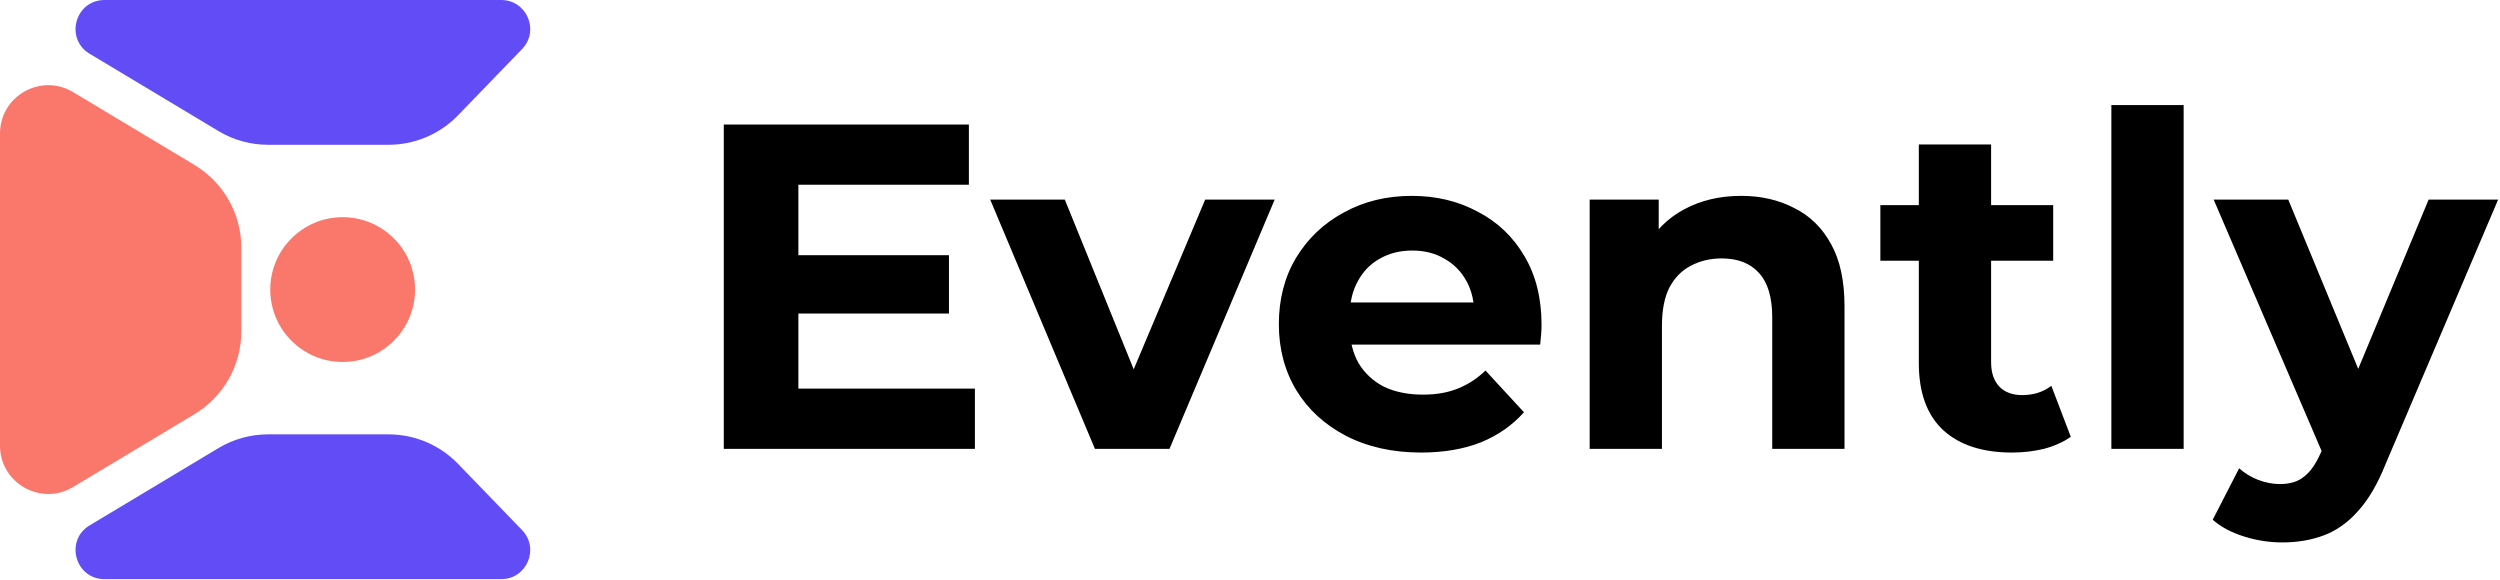
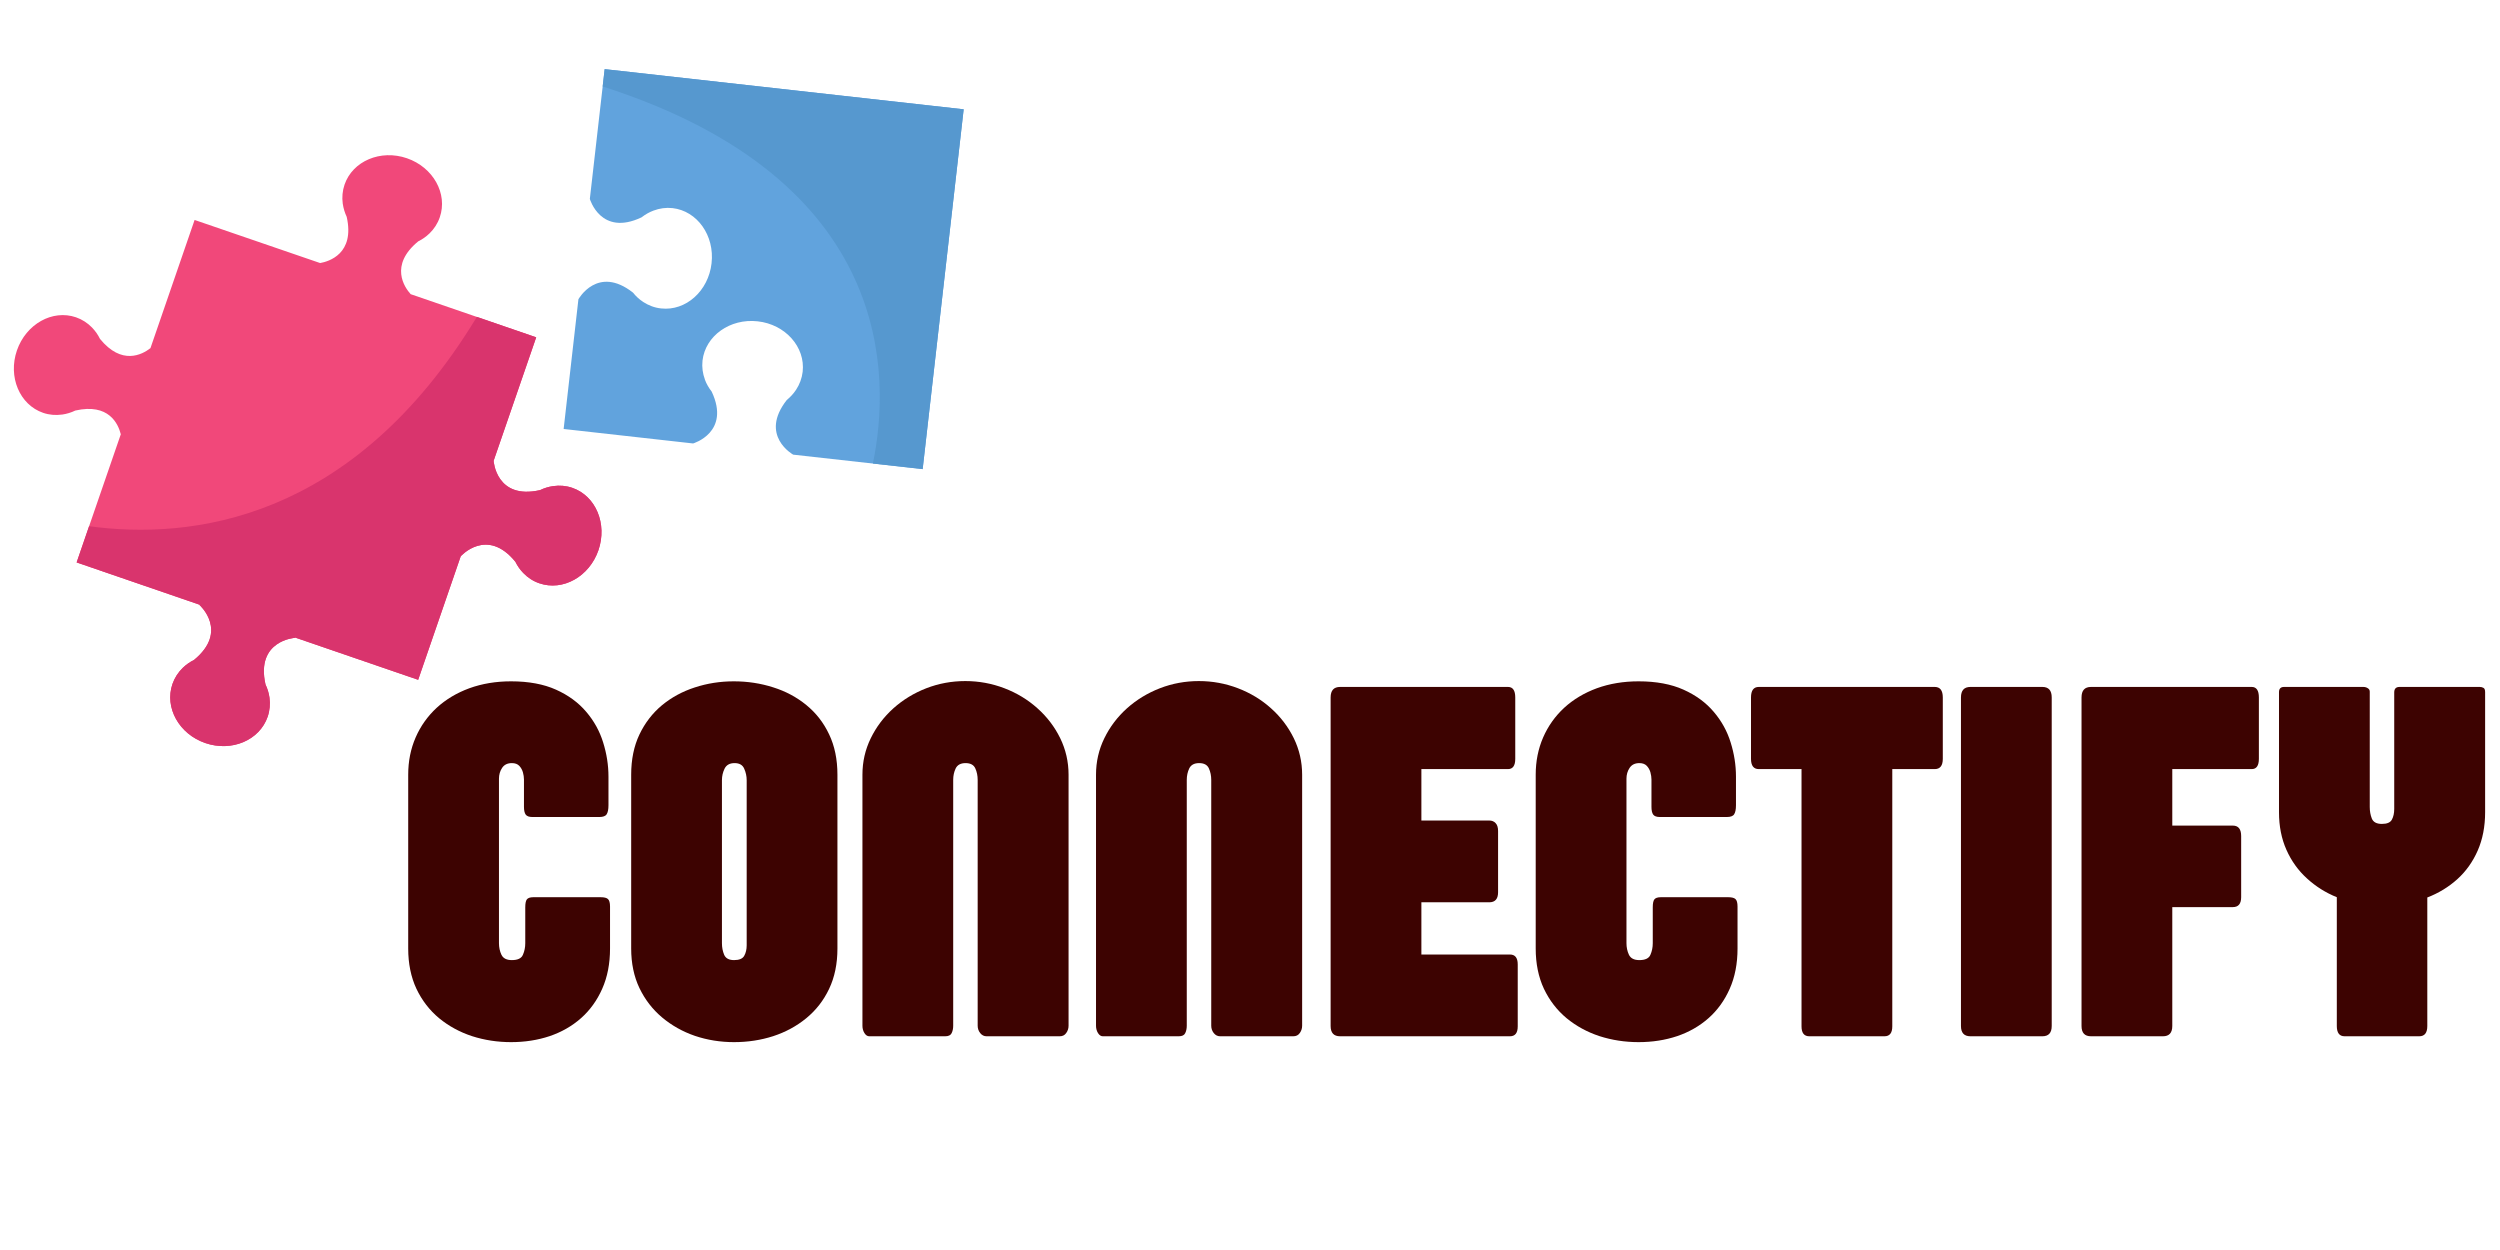
- <svg xmlns="http://www.w3.org/2000/svg" width="518" height="120" viewBox="0 0 518 120" fill="none">
-   <path d="M-3.08811e-06 27.662C-1.72904e-06 19.889 8.48 15.088 15.145 19.087L40.29 34.174C46.314 37.788 50 44.299 50 51.324L50 68.676C50 75.701 46.314 82.212 40.29 85.826L15.145 100.913C8.48 104.912 -1.57555e-05 100.111 -1.43965e-05 92.338L-3.08811e-06 27.662Z" fill="#FA776C" />
-   <path d="M103.855 -3.00576e-06C109.151 -1.88027e-06 111.85 6.362 108.169 10.17L94.896 23.9C91.128 27.799 85.938 30 80.516 30L55.54 30C51.915 30 48.358 29.015 45.25 27.15L18.575 11.145C13.357 8.014 15.577 -2.17645e-05 21.662 -2.04714e-05L103.855 -3.00576e-06Z" fill="#624CF5" />
-   <path d="M103.855 120C109.151 120 111.85 113.638 108.169 109.83L94.896 96.1C91.128 92.201 85.938 90 80.516 90L55.54 90C51.915 90 48.358 90.985 45.25 92.85L18.575 108.855C13.357 111.986 15.577 120 21.662 120L103.855 120Z" fill="#624CF5" />
-   <rect x="56" y="45" width="30" height="30" rx="15" fill="#FA776C" />
-   <path d="M164.272 52.872H196.624V64.968H164.272V52.872ZM165.424 80.52H202V93H149.968V25.8H200.752V38.28H165.424V80.52ZM226.866 93L205.169 41.352H220.626L238.674 85.8H230.994L249.714 41.352H264.114L242.322 93H226.866ZM294.45 93.768C288.562 93.768 283.378 92.616 278.898 90.312C274.482 88.008 271.058 84.872 268.626 80.904C266.194 76.872 264.978 72.296 264.978 67.176C264.978 61.992 266.162 57.416 268.53 53.448C270.962 49.416 274.258 46.28 278.418 44.04C282.578 41.736 287.282 40.584 292.53 40.584C297.586 40.584 302.13 41.672 306.162 43.848C310.258 45.96 313.49 49.032 315.858 53.064C318.226 57.032 319.41 61.8 319.41 67.368C319.41 67.944 319.378 68.616 319.314 69.384C319.25 70.088 319.186 70.76 319.122 71.4H277.17V62.664H311.25L305.49 65.256C305.49 62.568 304.946 60.232 303.858 58.248C302.77 56.264 301.266 54.728 299.346 53.64C297.426 52.488 295.186 51.912 292.626 51.912C290.066 51.912 287.794 52.488 285.81 53.64C283.89 54.728 282.386 56.296 281.298 58.344C280.21 60.328 279.666 62.696 279.666 65.448V67.752C279.666 70.568 280.274 73.064 281.49 75.24C282.77 77.352 284.53 78.984 286.77 80.136C289.074 81.224 291.762 81.768 294.834 81.768C297.586 81.768 299.986 81.352 302.034 80.52C304.146 79.688 306.066 78.44 307.794 76.776L315.762 85.416C313.394 88.104 310.418 90.184 306.834 91.656C303.25 93.064 299.122 93.768 294.45 93.768ZM360.773 40.584C364.869 40.584 368.517 41.416 371.717 43.08C374.981 44.68 377.541 47.176 379.397 50.568C381.253 53.896 382.181 58.184 382.181 63.432V93H367.205V65.736C367.205 61.576 366.277 58.504 364.421 56.52C362.629 54.536 360.069 53.544 356.741 53.544C354.373 53.544 352.229 54.056 350.309 55.08C348.453 56.04 346.981 57.544 345.893 59.592C344.869 61.64 344.357 64.264 344.357 67.464V93H329.381V41.352H343.685V55.656L340.997 51.336C342.853 47.88 345.509 45.224 348.965 43.368C352.421 41.512 356.357 40.584 360.773 40.584ZM416.876 93.768C410.796 93.768 406.06 92.232 402.668 89.16C399.276 86.024 397.58 81.384 397.58 75.24V29.928H412.556V75.048C412.556 77.224 413.132 78.92 414.284 80.136C415.436 81.288 417.004 81.864 418.988 81.864C421.356 81.864 423.372 81.224 425.036 79.944L429.068 90.504C427.532 91.592 425.676 92.424 423.5 93C421.388 93.512 419.18 93.768 416.876 93.768ZM389.612 54.024V42.504H425.42V54.024H389.612ZM437.475 93V21.768H452.451V93H437.475ZM472.878 112.392C470.19 112.392 467.534 111.976 464.91 111.144C462.286 110.312 460.142 109.16 458.477 107.688L463.95 97.032C465.102 98.056 466.414 98.856 467.886 99.432C469.422 100.008 470.926 100.296 472.398 100.296C474.51 100.296 476.174 99.784 477.39 98.76C478.67 97.8 479.822 96.168 480.846 93.864L483.534 87.528L484.686 85.896L503.214 41.352H517.614L494.286 96.168C492.622 100.328 490.702 103.592 488.526 105.96C486.414 108.328 484.046 109.992 481.422 110.952C478.862 111.912 476.014 112.392 472.878 112.392ZM481.71 95.016L458.669 41.352H474.126L491.982 84.552L481.71 95.016Z" fill="black" />
+ <svg xmlns="http://www.w3.org/2000/svg" width="400" zoomAndPan="magnify" viewBox="0 0 300 150" height="200" preserveAspectRatio="xMidYMid meet" version="1.0">
+   <defs>
+     <g />
+     <clipPath id="1248f502d7">
+       <path d="M 1 18 L 73 18 L 73 90 L 1 90 Z M 1 18 " clip-rule="nonzero" />
+     </clipPath>
+     <clipPath id="cd9f14427f">
+       <path d="M -13.172 70.289 L 37.66 -27.543 L 129.5 20.176 L 78.672 118.008 Z M -13.172 70.289 " clip-rule="nonzero" />
+     </clipPath>
+     <clipPath id="34c540d33e">
+       <path d="M -13.172 70.289 L 37.66 -27.543 L 129.5 20.176 L 78.672 118.008 Z M -13.172 70.289 " clip-rule="nonzero" />
+     </clipPath>
+     <clipPath id="93179825cd">
+       <path d="M -13.172 70.289 L 37.66 -27.543 L 129.5 20.176 L 78.672 118.008 Z M -13.172 70.289 " clip-rule="nonzero" />
+     </clipPath>
+     <clipPath id="fbf10a0b1d">
+       <path d="M 9 38 L 73 38 L 73 90 L 9 90 Z M 9 38 " clip-rule="nonzero" />
+     </clipPath>
+     <clipPath id="78e9e2ac79">
+       <path d="M -13.172 70.289 L 37.66 -27.543 L 129.5 20.176 L 78.672 118.008 Z M -13.172 70.289 " clip-rule="nonzero" />
+     </clipPath>
+     <clipPath id="387fd32fa9">
+       <path d="M -13.172 70.289 L 37.66 -27.543 L 129.5 20.176 L 78.672 118.008 Z M -13.172 70.289 " clip-rule="nonzero" />
+     </clipPath>
+     <clipPath id="f418a4af18">
+       <path d="M -13.172 70.289 L 37.66 -27.543 L 129.5 20.176 L 78.672 118.008 Z M -13.172 70.289 " clip-rule="nonzero" />
+     </clipPath>
+     <clipPath id="57011a8414">
+       <path d="M 67 8 L 116 8 L 116 57 L 67 57 Z M 67 8 " clip-rule="nonzero" />
+     </clipPath>
+     <clipPath id="5c1e82bfc6">
+       <path d="M -13.172 70.289 L 37.66 -27.543 L 129.5 20.176 L 78.672 118.008 Z M -13.172 70.289 " clip-rule="nonzero" />
+     </clipPath>
+     <clipPath id="3d519fb0c8">
+       <path d="M -13.172 70.289 L 37.66 -27.543 L 129.5 20.176 L 78.672 118.008 Z M -13.172 70.289 " clip-rule="nonzero" />
+     </clipPath>
+     <clipPath id="6dcbc4c18b">
+       <path d="M -13.172 70.289 L 37.66 -27.543 L 129.5 20.176 L 78.672 118.008 Z M -13.172 70.289 " clip-rule="nonzero" />
+     </clipPath>
+     <clipPath id="7f9f1a973f">
+       <path d="M 72 8 L 73 8 L 73 11 L 72 11 Z M 72 8 " clip-rule="nonzero" />
+     </clipPath>
+     <clipPath id="bfab661141">
+       <path d="M -13.172 70.289 L 37.66 -27.543 L 129.5 20.176 L 78.672 118.008 Z M -13.172 70.289 " clip-rule="nonzero" />
+     </clipPath>
+     <clipPath id="0ce8e03566">
+       <path d="M -13.172 70.289 L 37.66 -27.543 L 129.5 20.176 L 78.672 118.008 Z M -13.172 70.289 " clip-rule="nonzero" />
+     </clipPath>
+     <clipPath id="da5f331b15">
+       <path d="M -13.172 70.289 L 37.66 -27.543 L 129.5 20.176 L 78.672 118.008 Z M -13.172 70.289 " clip-rule="nonzero" />
+     </clipPath>
+     <clipPath id="136c835f6f">
+       <path d="M 72 8 L 116 8 L 116 57 L 72 57 Z M 72 8 " clip-rule="nonzero" />
+     </clipPath>
+     <clipPath id="209b24ccde">
+       <path d="M -13.172 70.289 L 37.66 -27.543 L 129.5 20.176 L 78.672 118.008 Z M -13.172 70.289 " clip-rule="nonzero" />
+     </clipPath>
+     <clipPath id="37713e954e">
+       <path d="M -13.172 70.289 L 37.66 -27.543 L 129.5 20.176 L 78.672 118.008 Z M -13.172 70.289 " clip-rule="nonzero" />
+     </clipPath>
+     <clipPath id="6cad63b525">
+       <path d="M -13.172 70.289 L 37.66 -27.543 L 129.5 20.176 L 78.672 118.008 Z M -13.172 70.289 " clip-rule="nonzero" />
+     </clipPath>
+   </defs>
+   <g clip-path="url(#1248f502d7)">
+     <g clip-path="url(#cd9f14427f)">
+       <g clip-path="url(#34c540d33e)">
+         <g clip-path="url(#93179825cd)">
+           <path fill="#f1487a" d="M 48.828 18.988 C 45.672 17.906 42.324 19.32 41.348 22.148 C 41.09 22.902 41.027 23.68 41.129 24.438 L 41.133 24.453 C 41.211 24.988 41.371 25.52 41.605 26.023 C 42.602 30.449 39.465 31.379 38.418 31.566 L 23.352 26.395 L 18.055 41.777 C 17.035 42.574 14.598 43.852 12 40.668 C 11.754 40.168 11.441 39.719 11.059 39.324 L 11.051 39.309 L 11.051 39.312 C 10.52 38.766 9.871 38.336 9.125 38.078 C 6.301 37.105 3.125 38.883 2.031 42.051 C 0.945 45.215 2.348 48.566 5.172 49.539 C 5.922 49.797 6.695 49.852 7.449 49.746 L 7.453 49.754 L 7.469 49.746 C 8.012 49.668 8.535 49.508 9.035 49.266 C 13.051 48.352 14.184 50.855 14.496 52.113 L 9.195 67.492 L 23.969 72.574 L 23.953 72.613 C 23.953 72.613 27.48 75.746 23.285 79.191 C 22.789 79.438 22.336 79.754 21.945 80.133 L 21.93 80.145 C 21.383 80.68 20.957 81.328 20.695 82.078 C 19.719 84.91 21.484 88.086 24.641 89.168 C 27.797 90.254 31.148 88.836 32.121 86.004 C 32.379 85.254 32.441 84.477 32.34 83.723 L 32.336 83.703 C 32.262 83.164 32.098 82.637 31.859 82.133 C 30.672 76.844 35.383 76.543 35.383 76.543 L 35.398 76.5 L 50.18 81.578 L 55.285 66.758 C 55.285 66.758 58.418 63.215 61.844 67.41 C 62.09 67.906 62.402 68.355 62.785 68.75 L 62.793 68.766 L 62.797 68.762 C 63.324 69.309 63.973 69.742 64.723 69.996 C 67.547 70.969 70.723 69.191 71.812 66.027 C 72.902 62.863 71.496 59.508 68.672 58.539 C 67.922 58.281 67.148 58.223 66.391 58.332 L 66.391 58.324 L 66.375 58.332 C 65.836 58.41 65.305 58.57 64.809 58.812 C 59.531 60.012 59.234 55.305 59.234 55.297 L 64.344 40.477 L 49.281 35.301 C 48.566 34.512 46.676 31.848 50.184 28.965 C 50.68 28.719 51.133 28.402 51.523 28.023 L 51.543 28.012 L 51.539 28.012 C 52.086 27.48 52.516 26.832 52.773 26.078 C 53.754 23.246 51.984 20.074 48.828 18.988 " fill-opacity="1" fill-rule="nonzero" />
+         </g>
+       </g>
+     </g>
+   </g>
+   <g clip-path="url(#fbf10a0b1d)">
+     <g clip-path="url(#78e9e2ac79)">
+       <g clip-path="url(#387fd32fa9)">
+         <g clip-path="url(#f418a4af18)">
+           <path fill="#d9346d" d="M 32.121 86.004 C 32.379 85.254 32.441 84.477 32.34 83.723 L 32.336 83.703 C 32.262 83.164 32.098 82.637 31.859 82.133 C 30.672 76.844 35.383 76.543 35.383 76.543 L 35.398 76.5 L 50.18 81.578 L 55.285 66.758 C 55.285 66.758 58.418 63.215 61.844 67.41 C 62.09 67.906 62.402 68.355 62.785 68.75 L 62.793 68.766 L 62.797 68.762 C 63.324 69.309 63.973 69.742 64.723 69.996 C 67.547 70.969 70.723 69.191 71.812 66.027 C 72.902 62.863 71.496 59.508 68.672 58.539 C 67.922 58.281 67.148 58.223 66.391 58.332 L 66.391 58.324 L 66.375 58.332 C 65.836 58.41 65.305 58.57 64.809 58.812 C 59.531 60.012 59.234 55.305 59.234 55.297 L 64.344 40.477 L 57.223 38.027 C 42.289 62.68 22.754 64.793 10.688 63.145 L 9.195 67.492 L 23.969 72.574 L 23.953 72.613 C 23.953 72.613 27.48 75.746 23.285 79.191 C 22.789 79.438 22.336 79.754 21.945 80.133 L 21.93 80.145 C 21.383 80.68 20.957 81.328 20.695 82.078 C 19.719 84.91 21.484 88.086 24.641 89.168 C 27.797 90.254 31.148 88.836 32.121 86.004 " fill-opacity="1" fill-rule="nonzero" />
+         </g>
+       </g>
+     </g>
+   </g>
+   <g clip-path="url(#57011a8414)">
+     <g clip-path="url(#5c1e82bfc6)">
+       <g clip-path="url(#3d519fb0c8)">
+         <g clip-path="url(#6dcbc4c18b)">
+           <path fill="#61a3dd" d="M 70.781 23.871 C 70.781 23.871 72.09 28.406 76.984 26.082 C 77.422 25.742 77.902 25.465 78.414 25.273 L 78.43 25.262 L 78.426 25.27 C 79.141 25 79.914 24.887 80.703 24.973 C 83.668 25.309 85.77 28.27 85.387 31.594 C 85.012 34.922 82.297 37.348 79.328 37.012 C 78.539 36.93 77.816 36.645 77.18 36.234 L 77.164 36.219 C 76.711 35.922 76.305 35.551 75.957 35.113 C 71.707 31.773 69.41 35.91 69.41 35.91 L 67.637 51.477 L 83.172 53.215 C 83.172 53.215 87.707 51.891 85.402 46.992 C 85.059 46.555 84.781 46.074 84.59 45.566 L 84.586 45.547 L 84.59 45.547 C 84.324 44.832 84.215 44.062 84.301 43.27 C 84.645 40.297 87.605 38.184 90.926 38.559 C 94.242 38.926 96.656 41.641 96.32 44.617 C 96.227 45.406 95.949 46.133 95.531 46.77 L 95.52 46.785 C 95.223 47.238 94.84 47.648 94.414 48 C 91.062 52.27 95.184 54.559 95.184 54.559 L 110.719 56.293 L 115.641 13.117 L 72.559 8.297 L 70.781 23.871 " fill-opacity="1" fill-rule="nonzero" />
+         </g>
+       </g>
+     </g>
+   </g>
+   <g clip-path="url(#7f9f1a973f)">
+     <g clip-path="url(#bfab661141)">
+       <g clip-path="url(#0ce8e03566)">
+         <g clip-path="url(#da5f331b15)">
+           <path fill="#a1bedd" d="M 72.32 10.379 L 72.559 8.297 L 72.32 10.379 " fill-opacity="1" fill-rule="nonzero" />
+         </g>
+       </g>
+     </g>
+   </g>
+   <g clip-path="url(#136c835f6f)">
+     <g clip-path="url(#209b24ccde)">
+       <g clip-path="url(#37713e954e)">
+         <g clip-path="url(#6cad63b525)">
+           <path fill="#5698cf" d="M 110.719 56.293 L 104.746 55.625 C 106.898 45.238 107.438 21.613 72.32 10.379 L 72.559 8.297 L 115.641 13.117 L 110.719 56.293 " fill-opacity="1" fill-rule="nonzero" />
+         </g>
+       </g>
+     </g>
+   </g>
+   <g fill="#3d0301" fill-opacity="1">
+     <g transform="translate(48.25079, 124.3535)">
+       <g>
+         <path d="M 24.766 -31.156 L 24.766 -27.734 C 24.766 -27.223 24.691 -26.859 24.547 -26.641 C 24.41 -26.422 24.117 -26.312 23.672 -26.312 L 15.625 -26.312 C 15.238 -26.312 14.973 -26.41 14.828 -26.609 C 14.691 -26.805 14.625 -27.117 14.625 -27.547 L 14.625 -30.812 C 14.625 -31.082 14.582 -31.367 14.5 -31.672 C 14.414 -31.973 14.27 -32.234 14.062 -32.453 C 13.852 -32.672 13.555 -32.781 13.172 -32.781 C 12.641 -32.781 12.25 -32.586 12 -32.203 C 11.75 -31.828 11.625 -31.395 11.625 -30.906 L 11.625 -11.172 C 11.625 -10.672 11.723 -10.207 11.922 -9.781 C 12.129 -9.352 12.547 -9.141 13.172 -9.141 C 13.879 -9.141 14.32 -9.352 14.5 -9.781 C 14.688 -10.207 14.781 -10.672 14.781 -11.172 L 14.781 -15.469 C 14.781 -15.938 14.844 -16.254 14.969 -16.422 C 15.102 -16.598 15.363 -16.688 15.75 -16.688 L 23.828 -16.688 C 24.254 -16.688 24.547 -16.613 24.703 -16.469 C 24.867 -16.32 24.953 -16.02 24.953 -15.562 L 24.953 -10.531 C 24.953 -8.719 24.641 -7.109 24.016 -5.703 C 23.398 -4.305 22.551 -3.129 21.469 -2.172 C 20.395 -1.223 19.141 -0.504 17.703 -0.016 C 16.273 0.461 14.734 0.703 13.078 0.703 C 11.441 0.703 9.879 0.461 8.391 -0.016 C 6.91 -0.504 5.594 -1.223 4.438 -2.172 C 3.289 -3.129 2.383 -4.305 1.719 -5.703 C 1.062 -7.109 0.734 -8.719 0.734 -10.531 L 0.734 -31.391 C 0.734 -33.004 1.031 -34.492 1.625 -35.859 C 2.219 -37.223 3.062 -38.41 4.156 -39.422 C 5.258 -40.43 6.566 -41.211 8.078 -41.766 C 9.598 -42.316 11.266 -42.594 13.078 -42.594 C 15.191 -42.594 16.988 -42.258 18.469 -41.594 C 19.957 -40.926 21.164 -40.039 22.094 -38.938 C 23.031 -37.844 23.707 -36.617 24.125 -35.266 C 24.551 -33.91 24.766 -32.539 24.766 -31.156 Z M 24.766 -31.156 " />
+       </g>
+     </g>
+   </g>
+   <g fill="#3d0301" fill-opacity="1">
+     <g transform="translate(75.00809, 124.3535)">
+       <g>
+         <path d="M 25.484 -31.391 L 25.484 -10.531 C 25.484 -8.695 25.148 -7.082 24.484 -5.688 C 23.828 -4.301 22.914 -3.129 21.75 -2.172 C 20.594 -1.223 19.27 -0.504 17.781 -0.016 C 16.301 0.461 14.734 0.703 13.078 0.703 C 11.441 0.703 9.879 0.453 8.391 -0.047 C 6.91 -0.555 5.594 -1.297 4.438 -2.266 C 3.289 -3.234 2.383 -4.41 1.719 -5.797 C 1.062 -7.18 0.734 -8.758 0.734 -10.531 L 0.734 -31.391 C 0.734 -33.211 1.062 -34.816 1.719 -36.203 C 2.383 -37.598 3.285 -38.77 4.422 -39.719 C 5.566 -40.664 6.879 -41.379 8.359 -41.859 C 9.848 -42.348 11.41 -42.594 13.047 -42.594 C 14.703 -42.594 16.273 -42.352 17.766 -41.875 C 19.266 -41.406 20.594 -40.695 21.75 -39.75 C 22.914 -38.801 23.828 -37.629 24.484 -36.234 C 25.148 -34.848 25.484 -33.234 25.484 -31.391 Z M 13.141 -32.781 C 12.555 -32.781 12.156 -32.555 11.938 -32.109 C 11.727 -31.672 11.625 -31.211 11.625 -30.734 L 11.625 -11.172 C 11.625 -10.672 11.711 -10.207 11.891 -9.781 C 12.078 -9.352 12.473 -9.141 13.078 -9.141 C 13.703 -9.141 14.109 -9.312 14.297 -9.656 C 14.492 -10 14.594 -10.422 14.594 -10.922 L 14.594 -30.734 C 14.594 -31.211 14.492 -31.672 14.297 -32.109 C 14.109 -32.555 13.723 -32.781 13.141 -32.781 Z M 13.141 -32.781 " />
+       </g>
+     </g>
+   </g>
+   <g fill="#3d0301" fill-opacity="1">
+     <g transform="translate(102.4616, 124.3535)">
+       <g>
+         <path d="M 24.703 0 L 15.922 0 C 15.617 0 15.363 -0.129 15.156 -0.391 C 14.957 -0.648 14.859 -0.941 14.859 -1.266 L 14.859 -30.766 C 14.859 -31.266 14.766 -31.723 14.578 -32.141 C 14.391 -32.566 14 -32.781 13.406 -32.781 C 12.82 -32.781 12.426 -32.566 12.219 -32.141 C 12.02 -31.723 11.922 -31.266 11.922 -30.766 L 11.922 -1.266 C 11.922 -0.922 11.859 -0.625 11.734 -0.375 C 11.617 -0.125 11.359 0 10.953 0 L 1.844 0 C 1.625 0 1.43 -0.129 1.266 -0.391 C 1.109 -0.648 1.031 -0.941 1.031 -1.266 L 1.031 -31.391 C 1.031 -32.941 1.363 -34.398 2.031 -35.766 C 2.695 -37.129 3.602 -38.328 4.75 -39.359 C 5.906 -40.391 7.223 -41.191 8.703 -41.766 C 10.18 -42.336 11.738 -42.625 13.375 -42.625 C 15.008 -42.625 16.57 -42.336 18.062 -41.766 C 19.562 -41.191 20.883 -40.391 22.031 -39.359 C 23.188 -38.328 24.098 -37.129 24.766 -35.766 C 25.43 -34.398 25.766 -32.941 25.766 -31.391 L 25.766 -1.266 C 25.766 -0.941 25.672 -0.648 25.484 -0.391 C 25.305 -0.129 25.047 0 24.703 0 Z M 24.703 0 " />
+       </g>
+     </g>
+   </g>
+   <g fill="#3d0301" fill-opacity="1">
+     <g transform="translate(130.4902, 124.3535)">
+       <g>
+         <path d="M 24.703 0 L 15.922 0 C 15.617 0 15.363 -0.129 15.156 -0.391 C 14.957 -0.648 14.859 -0.941 14.859 -1.266 L 14.859 -30.766 C 14.859 -31.266 14.766 -31.723 14.578 -32.141 C 14.391 -32.566 14 -32.781 13.406 -32.781 C 12.82 -32.781 12.426 -32.566 12.219 -32.141 C 12.02 -31.723 11.922 -31.266 11.922 -30.766 L 11.922 -1.266 C 11.922 -0.922 11.859 -0.625 11.734 -0.375 C 11.617 -0.125 11.359 0 10.953 0 L 1.844 0 C 1.625 0 1.43 -0.129 1.266 -0.391 C 1.109 -0.648 1.031 -0.941 1.031 -1.266 L 1.031 -31.391 C 1.031 -32.941 1.363 -34.398 2.031 -35.766 C 2.695 -37.129 3.602 -38.328 4.75 -39.359 C 5.906 -40.391 7.223 -41.191 8.703 -41.766 C 10.18 -42.336 11.738 -42.625 13.375 -42.625 C 15.008 -42.625 16.57 -42.336 18.062 -41.766 C 19.562 -41.191 20.883 -40.391 22.031 -39.359 C 23.188 -38.328 24.098 -37.129 24.766 -35.766 C 25.43 -34.398 25.766 -32.941 25.766 -31.391 L 25.766 -1.266 C 25.766 -0.941 25.672 -0.648 25.484 -0.391 C 25.305 -0.129 25.047 0 24.703 0 Z M 24.703 0 " />
+       </g>
+     </g>
+   </g>
+   <g fill="#3d0301" fill-opacity="1">
+     <g transform="translate(158.5188, 124.3535)">
+       <g>
+         <path d="M 12.047 -9.812 L 22.672 -9.812 C 23.297 -9.812 23.609 -9.414 23.609 -8.625 L 23.609 -1.188 C 23.609 -0.395 23.297 0 22.672 0 L 2.297 0 C 1.535 0 1.156 -0.41 1.156 -1.234 L 1.156 -40.656 C 1.156 -41.5 1.535 -41.922 2.297 -41.922 L 22.438 -41.922 C 23.02 -41.922 23.312 -41.5 23.312 -40.656 L 23.312 -33.297 C 23.312 -32.473 23.02 -32.062 22.438 -32.062 L 12.047 -32.062 L 12.047 -25.891 L 20.188 -25.891 C 20.508 -25.891 20.766 -25.785 20.953 -25.578 C 21.148 -25.379 21.25 -25.066 21.25 -24.641 L 21.25 -17.281 C 21.25 -16.477 20.895 -16.078 20.188 -16.078 L 12.047 -16.078 Z M 12.047 -9.812 " />
+       </g>
+     </g>
+   </g>
+   <g fill="#3d0301" fill-opacity="1">
+     <g transform="translate(183.5507, 124.3535)">
+       <g>
+         <path d="M 24.766 -31.156 L 24.766 -27.734 C 24.766 -27.223 24.691 -26.859 24.547 -26.641 C 24.41 -26.422 24.117 -26.312 23.672 -26.312 L 15.625 -26.312 C 15.238 -26.312 14.973 -26.41 14.828 -26.609 C 14.691 -26.805 14.625 -27.117 14.625 -27.547 L 14.625 -30.812 C 14.625 -31.082 14.582 -31.367 14.5 -31.672 C 14.414 -31.973 14.27 -32.234 14.062 -32.453 C 13.852 -32.672 13.555 -32.781 13.172 -32.781 C 12.641 -32.781 12.25 -32.586 12 -32.203 C 11.75 -31.828 11.625 -31.395 11.625 -30.906 L 11.625 -11.172 C 11.625 -10.672 11.723 -10.207 11.922 -9.781 C 12.129 -9.352 12.547 -9.141 13.172 -9.141 C 13.879 -9.141 14.32 -9.352 14.5 -9.781 C 14.688 -10.207 14.781 -10.672 14.781 -11.172 L 14.781 -15.469 C 14.781 -15.938 14.844 -16.254 14.969 -16.422 C 15.102 -16.598 15.363 -16.688 15.75 -16.688 L 23.828 -16.688 C 24.254 -16.688 24.547 -16.613 24.703 -16.469 C 24.867 -16.32 24.953 -16.02 24.953 -15.562 L 24.953 -10.531 C 24.953 -8.719 24.641 -7.109 24.016 -5.703 C 23.398 -4.305 22.551 -3.129 21.469 -2.172 C 20.395 -1.223 19.141 -0.504 17.703 -0.016 C 16.273 0.461 14.734 0.703 13.078 0.703 C 11.441 0.703 9.879 0.461 8.391 -0.016 C 6.91 -0.504 5.594 -1.223 4.438 -2.172 C 3.289 -3.129 2.383 -4.305 1.719 -5.703 C 1.062 -7.109 0.734 -8.719 0.734 -10.531 L 0.734 -31.391 C 0.734 -33.004 1.031 -34.492 1.625 -35.859 C 2.219 -37.223 3.062 -38.41 4.156 -39.422 C 5.258 -40.43 6.566 -41.211 8.078 -41.766 C 9.598 -42.316 11.266 -42.594 13.078 -42.594 C 15.191 -42.594 16.988 -42.258 18.469 -41.594 C 19.957 -40.926 21.164 -40.039 22.094 -38.938 C 23.031 -37.844 23.707 -36.617 24.125 -35.266 C 24.551 -33.91 24.766 -32.539 24.766 -31.156 Z M 24.766 -31.156 " />
+       </g>
+     </g>
+   </g>
+   <g fill="#3d0301" fill-opacity="1">
+     <g transform="translate(210.308, 124.3535)">
+       <g>
+         <path d="M 21.859 -32.062 L 16.766 -32.062 L 16.766 -1.188 C 16.766 -0.395 16.453 0 15.828 0 L 6.812 0 C 6.188 0 5.875 -0.395 5.875 -1.188 L 5.875 -32.062 L 0.75 -32.062 C 0.125 -32.062 -0.188 -32.473 -0.188 -33.297 L -0.188 -40.656 C -0.188 -41.5 0.125 -41.922 0.75 -41.922 L 21.859 -41.922 C 22.504 -41.922 22.828 -41.5 22.828 -40.656 L 22.828 -33.297 C 22.828 -32.473 22.504 -32.062 21.859 -32.062 Z M 21.859 -32.062 " />
+       </g>
+     </g>
+   </g>
+   <g fill="#3d0301" fill-opacity="1">
+     <g transform="translate(234.1594, 124.3535)">
+       <g>
+         <path d="M 12.047 -40.656 L 12.047 -1.234 C 12.047 -0.41 11.672 0 10.922 0 L 2.297 0 C 1.535 0 1.156 -0.41 1.156 -1.234 L 1.156 -40.656 C 1.156 -41.5 1.535 -41.922 2.297 -41.922 L 10.922 -41.922 C 11.672 -41.922 12.047 -41.5 12.047 -40.656 Z M 12.047 -40.656 " />
+       </g>
+     </g>
+   </g>
+   <g fill="#3d0301" fill-opacity="1">
+     <g transform="translate(248.6273, 124.3535)">
+       <g>
+         <path d="M 22.438 -40.656 L 22.438 -33.297 C 22.438 -32.473 22.148 -32.062 21.578 -32.062 L 12.047 -32.062 L 12.047 -25.281 L 19.312 -25.281 C 19.977 -25.281 20.312 -24.863 20.312 -24.031 L 20.312 -16.688 C 20.312 -15.895 19.977 -15.5 19.312 -15.5 L 12.047 -15.5 L 12.047 -1.234 C 12.047 -0.41 11.672 0 10.922 0 L 2.297 0 C 1.535 0 1.156 -0.41 1.156 -1.234 L 1.156 -40.656 C 1.156 -41.5 1.535 -41.922 2.297 -41.922 L 21.578 -41.922 C 22.148 -41.922 22.438 -41.5 22.438 -40.656 Z M 22.438 -40.656 " />
+       </g>
+     </g>
+   </g>
+   <g fill="#3d0301" fill-opacity="1">
+     <g transform="translate(272.4484, 124.3535)">
+       <g>
+         <path d="M 18.828 -16.656 L 18.828 -1.234 C 18.828 -0.41 18.504 0 17.859 0 L 8.906 0 C 8.281 0 7.969 -0.41 7.969 -1.234 L 7.969 -16.688 C 6.633 -17.227 5.441 -17.977 4.391 -18.938 C 3.336 -19.895 2.516 -21.039 1.922 -22.375 C 1.328 -23.707 1.031 -25.211 1.031 -26.891 L 1.031 -41.297 C 1.031 -41.711 1.234 -41.922 1.641 -41.922 L 11.141 -41.922 C 11.359 -41.922 11.539 -41.867 11.688 -41.766 C 11.844 -41.672 11.922 -41.535 11.922 -41.359 L 11.922 -27.516 C 11.922 -27.016 12.004 -26.551 12.172 -26.125 C 12.348 -25.695 12.75 -25.484 13.375 -25.484 C 14 -25.484 14.398 -25.656 14.578 -26 C 14.766 -26.344 14.859 -26.77 14.859 -27.281 L 14.859 -41.266 C 14.859 -41.703 15.07 -41.922 15.5 -41.922 L 25.125 -41.922 C 25.289 -41.922 25.438 -41.883 25.562 -41.812 C 25.695 -41.75 25.766 -41.578 25.766 -41.297 L 25.766 -26.891 C 25.766 -25.172 25.469 -23.633 24.875 -22.281 C 24.281 -20.926 23.461 -19.781 22.422 -18.844 C 21.379 -17.906 20.18 -17.176 18.828 -16.656 Z M 18.828 -16.656 " />
+       </g>
+     </g>
+   </g>
</svg>
